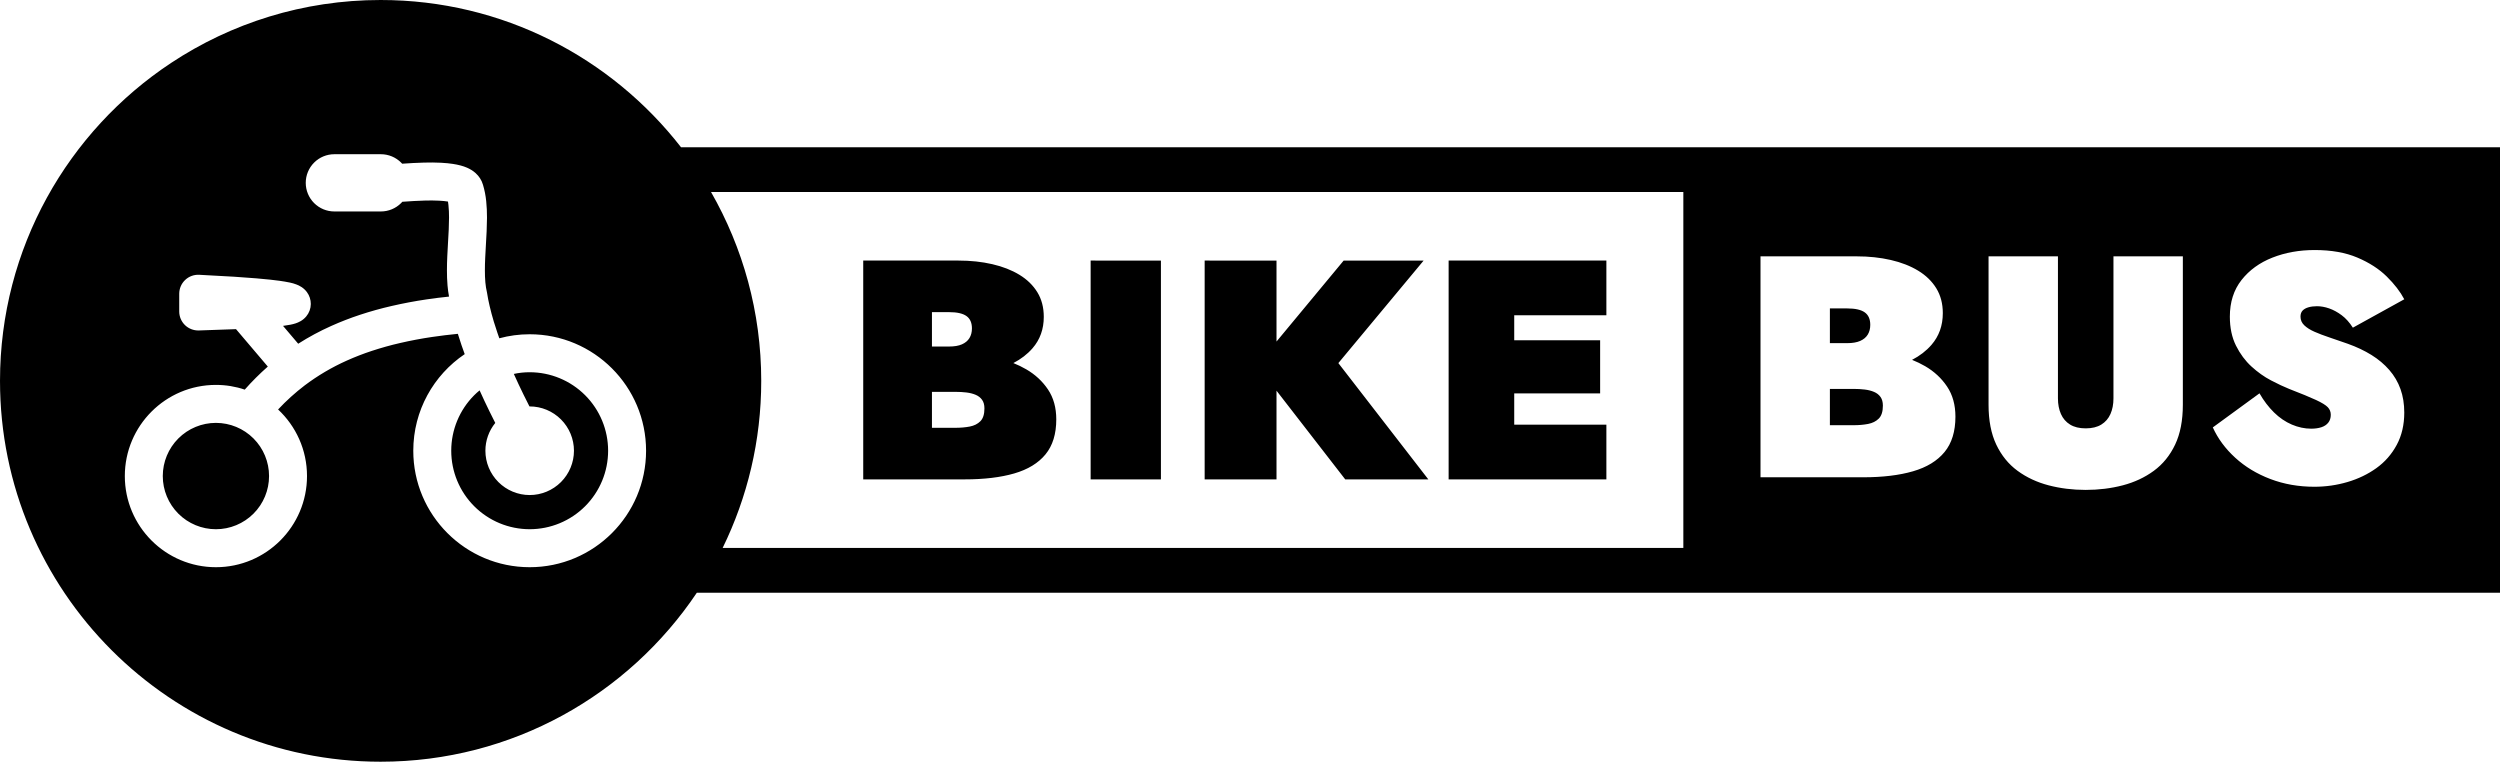
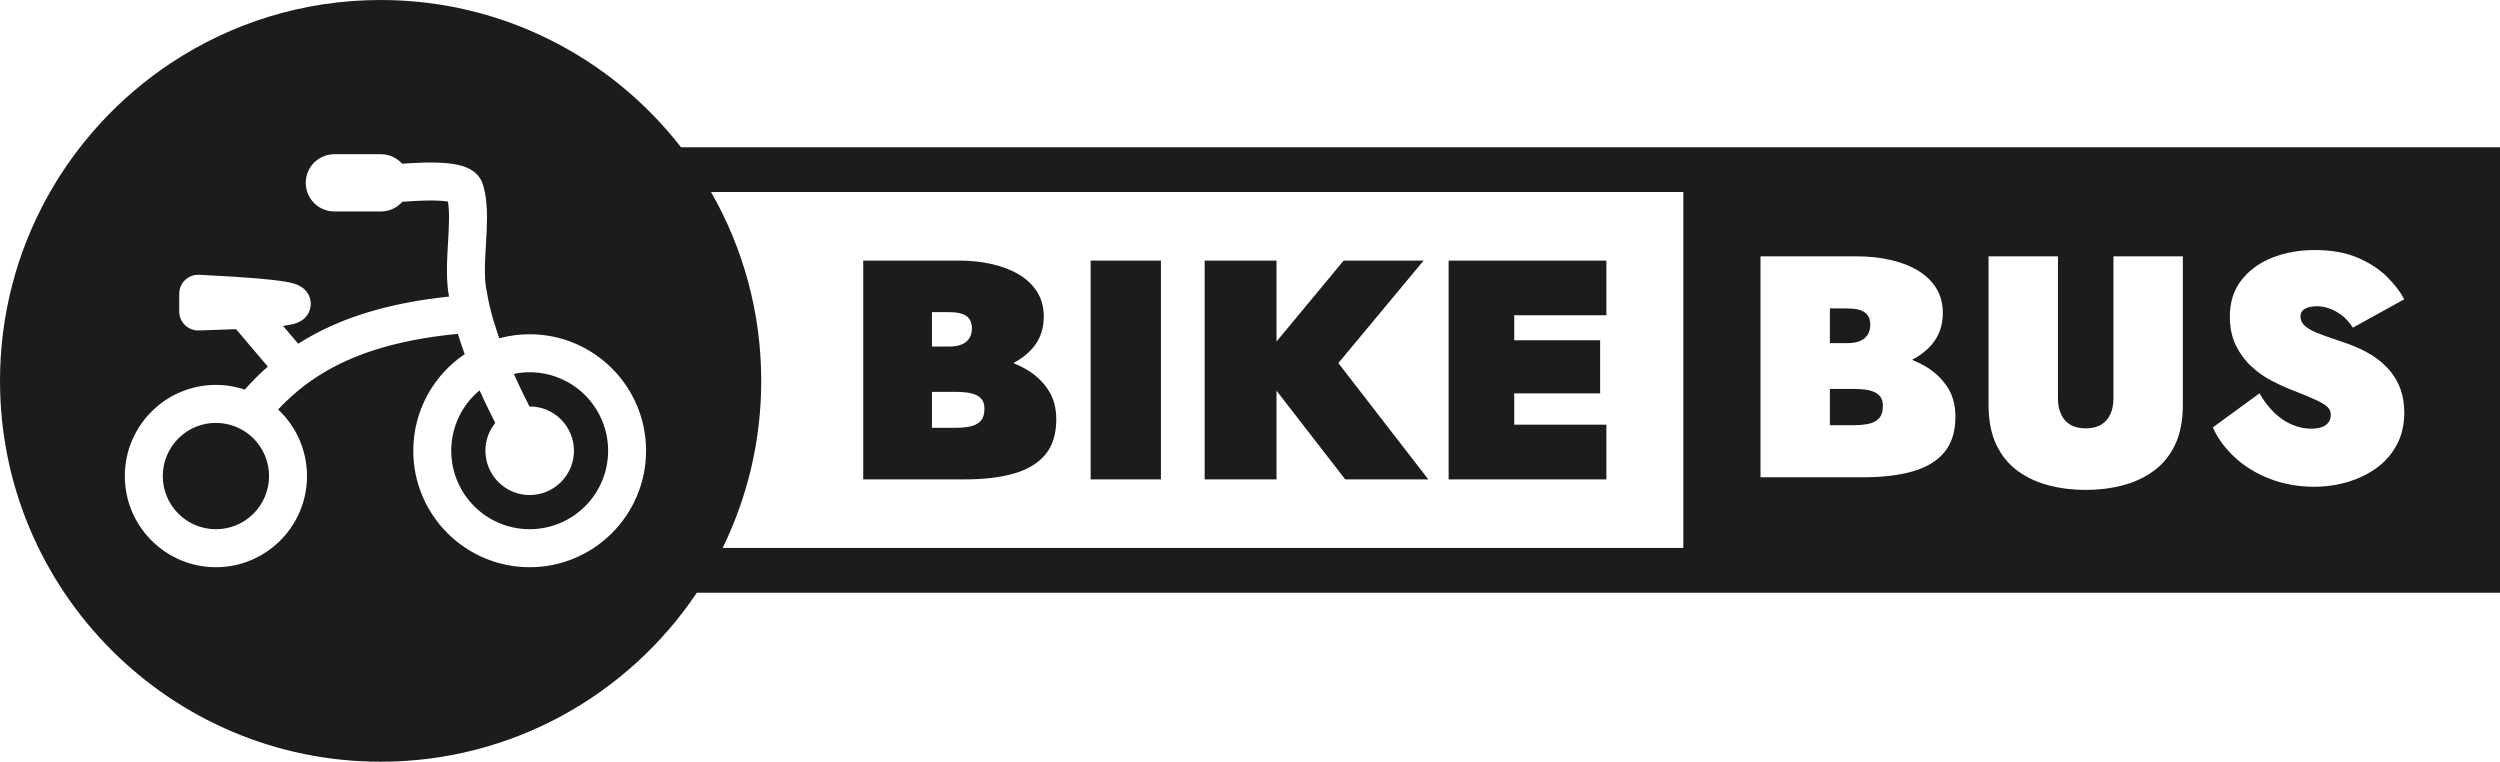
- <svg xmlns="http://www.w3.org/2000/svg" style="isolation:isolate" viewBox="-1023.42 -1503.62 2902.68 884.41">
-   <path fill="#1C1C1C000" d="M589.236-.002c-119.824 0-231.34 35.87-324.406 97.45C105.313 202.997.006 384.092.006 589.604c0 325.414 264.025 589.608 589.23 589.608 203.928 0 383.765-103.913 489.56-261.639h2791.446V227.932H1054.275C946.421 89.324 778.222-.002 589.236-.002M517.623 238.74h72a44.3 44.3 0 0 1 31.338 12.975 55 55 0 0 1 1.639 1.717 776 776 0 0 1 33.537-1.717 333 333 0 0 1 26.558.234c3.368.196 6.697.432 10.067.746 2.82.274 5.642.626 8.422 1.057 3.996.588 7.951 1.413 11.869 2.432a69 69 0 0 1 10.029 3.449 55 55 0 0 1 6.738 3.527 43.3 43.3 0 0 1 6.463 4.82c2.626 2.391 4.936 5.057 6.856 8.036a37.8 37.8 0 0 1 4.582 10.074c2.468 8.27 4.113 16.737 4.974 25.322a243 243 0 0 1 1.215 25.635 538 538 0 0 1-.549 21.049c-.313 6.937-.704 13.914-1.136 20.851-.431 6.82-.783 13.643-1.096 20.463-.313 6.39-.47 12.777-.47 19.205a206 206 0 0 0 .704 18.385 112 112 0 0 0 2.586 16.07c1.058 6.938 2.43 13.798 4.035 20.618a396 396 0 0 0 6.424 24.066 434 434 0 0 0 5.64 17.484c.965 2.827 1.95 5.646 2.944 8.465 14.98-4.073 30.742-6.232 47.002-6.232 99.45 0 180.192 80.794 180.192 180.308s-80.741 180.307-180.192 180.307c-99.45 0-180.193-80.793-180.193-180.307 0-62.246 31.591-117.17 79.611-149.547a717 717 0 0 1-4.947-13.906c-1.999-5.824-3.873-11.68-5.672-17.539a844 844 0 0 0-39.926 4.879c-16.57 2.43-33.06 5.564-49.394 9.328-14.808 3.37-29.419 7.488-43.873 12.23a401 401 0 0 0-38.82 15.051 336.6 336.6 0 0 0-65.026 38.336c-14.765 11.276-28.58 23.736-41.246 37.307 27.552 25.741 44.771 62.404 44.771 103.059 0 77.88-63.19 141.109-141.021 141.109s-141.018-63.23-141.018-141.11 63.187-141.11 141.018-141.11c15.604 0 30.62 2.54 44.62 7.31a400 400 0 0 1 35.72-35.67l-49.23-57.957a4890 4890 0 0 1-57.706 2.043c-7.913.196-15.63-2.784-21.31-8.31a29.42 29.42 0 0 1-8.891-21.089v-27.437c0-8.036 3.289-15.757 9.125-21.283 5.797-5.567 13.672-8.469 21.664-8.077 18.019.863 35.96 1.884 53.94 2.981 11.477.705 22.954 1.568 34.431 2.508 7.325.628 14.65 1.294 21.936 2.078q7.227.764 14.455 1.762a264 264 0 0 1 15.746 2.707c3.408.705 6.739 1.645 9.951 2.898 1.332.47 2.586 1.021 3.84 1.61a37 37 0 0 1 4.387 2.507 33.1 33.1 0 0 1 8.226 7.8 30.73 30.73 0 0 1 5.992 18.384 30.2 30.2 0 0 1-7.09 19.246 32.2 32.2 0 0 1-8.539 7.21c-1.372.825-2.82 1.53-4.308 2.157-1.254.51-2.47.98-3.723 1.412a68 68 0 0 1-7.834 1.998 268 268 0 0 1-11.047 1.764l-.457.059 23.492 27.656a394 394 0 0 1 51.12-27.518c14.533-6.506 29.339-12.27 44.459-17.248a545 545 0 0 1 49.082-13.68 683 683 0 0 1 54.02-10.189c11.576-1.701 23.18-3.175 34.81-4.35a169 169 0 0 1-2.338-17.289c-.627-7.8-.94-15.64-.9-23.44 0-7.29.195-14.541.548-21.792.314-7.095.706-14.19 1.137-21.285.392-6.664.783-13.327 1.098-20.03.273-6.193.43-12.386.468-18.54q.06-9.819-.94-19.52a58 58 0 0 0-.706-5.213c-.352-.039-.743-.118-1.135-.158a78 78 0 0 0-5.172-.664c-2.506-.236-4.974-.394-7.48-.551a269 269 0 0 0-21.742-.195 755 755 0 0 0-35.135 1.906 40 40 0 0 1-1.881 2.014 44.3 44.3 0 0 1-31.338 12.974h-72a44.3 44.3 0 0 1-31.336-12.974 44.36 44.36 0 0 1-12.967-31.358 44.34 44.34 0 0 1 12.967-31.318 44.3 44.3 0 0 1 31.336-12.975m583.102 58.475h1505.244V848.29H1118.705c38.23-78.127 59.76-165.898 59.76-258.686 0-106.405-28.373-206.172-77.74-292.39m2482.646 89.863q38.575 0 66.164 11.727 27.59 11.726 45.412 29.318 17.824 17.59 27.102 35.18l-79.594 43.976q-7.813-12.217-17.334-19.302t-19.287-10.504q-9.767-3.42-19.045-3.42-7.325-.001-13.184 1.709-5.86 1.71-9.035 5.13-3.173 3.42-3.174 9.286 0 7.817 5.862 13.435 5.859 5.619 15.869 10.018 10.011 4.397 23.195 8.795t28.32 9.771q20.51 7.33 36.624 17.348 16.115 10.015 27.59 23.209 11.475 13.192 17.333 29.56 5.86 16.369 5.86 36.403 0 28.34-11.719 50.082-11.719 21.745-31.496 35.914t-44.68 21.5q-24.903 7.328-51.271 7.328-36.623 0-68.12-11.973-31.495-11.97-54.445-32.98t-34.67-46.906l72.27-52.772q9.767 17.102 22.463 29.563 12.695 12.457 27.588 18.81t30.031 6.354q8.79 0 15.625-2.2t10.742-7.085 3.908-12.215q0-6.84-4.638-11.727-4.64-4.886-18.313-11.24-13.671-6.352-41.506-17.102-12.207-4.885-28.076-13.191-15.871-8.306-30.277-21.5-14.404-13.192-23.926-32.248t-9.521-44.951q0-33.715 18.066-56.68 18.068-22.966 47.856-34.693 29.786-11.727 65.431-11.727m-857.95 9.774h148.933q28.32-.001 52.736 5.617 24.415 5.62 42.484 16.613 18.067 10.995 28.076 27.363 10.01 16.37 10.01 38.356 0 28.83-17.578 49.107c-8.038 9.273-18.08 16.974-30.023 23.182 7.034 2.818 13.81 6.048 20.257 9.799q20.997 12.216 33.938 31.517 12.938 19.3 12.937 46.662 0 34.203-16.845 54.725-16.847 20.521-48.83 29.807-31.984 9.283-77.397 9.283h-158.697zm353.044 0h107.428v219.877q0 13.68 4.638 24.185 4.64 10.505 14.16 16.37 9.523 5.862 24.172 5.862 14.648 0 24.17-5.863t14.162-16.369 4.639-24.185V396.852h107.426V626.5q0 36.647-11.963 61.81-11.963 25.165-32.961 40.555-20.997 15.392-48.098 22.477-27.1 7.083-57.375 7.084-30.276 0-57.377-7.084-27.101-7.085-48.097-22.477-20.997-15.39-32.961-40.554t-11.963-61.811zm-1742.11 6.533v338.734h157.168q44.976.001 76.65-9.193 31.678-9.195 48.362-29.52t16.684-54.197q0-27.099-12.817-46.21-12.814-19.116-33.609-31.214c-6.378-3.71-13.061-6.938-20.02-9.726 11.811-6.144 21.74-13.765 29.692-22.938q17.41-20.082 17.41-48.63 0-21.778-9.914-37.989t-27.807-27.098-42.072-16.453-52.229-5.566zm352.06 0v338.734h108.808V403.385zm176.51 0v338.734h111.23V604.814l106.39 137.305h128.637l-139.276-180.012 132.02-158.722h-123.799l-103.973 125.37v-125.37zm377.69 0v338.734h244.215v-84.683h-142.66v-48.391h132.988V526.78H2344.17v-38.713h142.66v-84.683zm590.233 74.088v53.748h26.855q12.209 0 20.022-3.42t11.718-9.774q3.908-6.351 3.909-15.146 0-13.194-8.547-19.3-8.546-6.109-27.102-6.108zm-1390.102 5.757h26.6q18.375 0 26.838 6.05 8.463 6.047 8.464 19.113 0 8.71-3.869 15.002-3.87 6.29-11.607 9.677-7.737 3.389-19.826 3.389h-26.6zm-622.752 93.03c-8.31 0-16.536.855-24.535 2.605a958 958 0 0 0 15.133 32.242 1385 1385 0 0 0 9.049 18.077h.353c18.176 0 35.607 7.252 48.455 20.109a68.6 68.6 0 0 1 20.096 48.486 68.62 68.62 0 0 1-20.096 48.487c-12.848 12.856-30.279 20.107-48.455 20.107s-35.608-7.251-48.457-20.107c-12.848-12.858-20.094-30.3-20.094-48.487a68.24 68.24 0 0 1 15.268-43.037v-.006a1694 1694 0 0 1-8.844-17.681 1025 1025 0 0 1-15.373-32.703c-2.93 2.308-5.702 4.837-8.365 7.5a121.6 121.6 0 0 0-35.568 85.92 121.6 121.6 0 0 0 35.568 85.92 121.44 121.44 0 0 0 85.865 35.591 121.44 121.44 0 0 0 85.865-35.592 121.6 121.6 0 0 0 35.569-85.92c0-32.22-12.809-63.145-35.569-85.92a121.44 121.44 0 0 0-85.865-35.591m2012.854 25.808v56.192h36.623q12.207 0 22.46-1.953 10.256-1.955 16.604-8.307t6.348-20.033q0-8.307-3.662-13.438-3.662-5.13-10.01-7.816-6.349-2.689-14.406-3.666-8.058-.979-17.334-.979zm-1390.102 4.559h36.272q9.187 0 17.166.967t14.267 3.629q6.286 2.662 9.912 7.742 3.627 5.081 3.627 13.308 0 13.55-6.287 19.84-6.286 6.29-16.441 8.227-10.155 1.935-22.244 1.935h-36.272zM334.258 654.662a82.22 82.22 0 0 0-58.17 24.106 82.33 82.33 0 0 0-24.09 58.209 82.32 82.32 0 0 0 24.09 58.207 82.22 82.22 0 0 0 58.17 24.105 82.22 82.22 0 0 0 58.172-24.105 82.32 82.32 0 0 0 24.09-58.207 82.32 82.32 0 0 0-24.09-58.21 82.22 82.22 0 0 0-58.172-24.105" style="stroke-width:1.333" transform="matrix(.75 0 0 .75 -1023.42 -1503.62)" />
+ <svg xmlns="http://www.w3.org/2000/svg" fill="#1C1C1C" style="isolation:isolate" viewBox="-1023.42 -1503.62 2902.68 884.41">
+   <path d="M-581.493-1503.621c-89.868 0-173.505 26.901-243.304 73.086-119.638 79.163-198.619 214.985-198.619 369.12 0 244.06 198.02 442.205 441.923 442.205 152.946 0 287.824-77.935 367.17-196.23h2093.585v-517.231H-232.713c-80.891-103.956-207.04-170.95-348.78-170.95m-53.71 179.056h54a33.23 33.23 0 0 1 23.504 9.731q.629.632 1.229 1.288a582 582 0 0 1 25.153-1.288c6.64-.206 13.307-.147 19.918.176 2.526.147 5.023.323 7.55.56 2.115.204 4.232.469 6.317.792a84 84 0 0 1 8.902 1.824 51.6 51.6 0 0 1 7.522 2.587 41 41 0 0 1 5.053 2.645 32.5 32.5 0 0 1 4.847 3.615c1.97 1.793 3.702 3.793 5.142 6.027a28.4 28.4 0 0 1 3.437 7.555 102 102 0 0 1 3.73 18.992c.646 6.38.94 12.788.912 19.226a404 404 0 0 1-.412 15.787 920 920 0 0 1-.853 15.638 896 896 0 0 0-.821 15.348 294 294 0 0 0-.353 14.403c-.03 4.615.146 9.202.528 13.789.353 4.056 1 8.084 1.94 12.053.793 5.203 1.822 10.348 3.026 15.463a297 297 0 0 0 4.818 18.05 325 325 0 0 0 4.23 13.113c.724 2.12 1.463 4.234 2.208 6.348 11.235-3.055 23.057-4.674 35.252-4.674 74.588 0 135.143 60.595 135.143 135.231s-60.555 135.23-135.143 135.23-135.145-60.595-135.145-135.23c0-46.685 23.693-87.877 59.708-112.16a538 538 0 0 1-3.71-10.43 423 423 0 0 1-4.254-13.154 633 633 0 0 0-29.945 3.66 467 467 0 0 0-37.046 6.996c-11.106 2.528-22.063 5.615-32.904 9.172a301 301 0 0 0-29.116 11.289 252.5 252.5 0 0 0-48.769 28.751c-11.074 8.457-21.434 17.802-30.934 27.98 20.664 19.306 33.578 46.803 33.578 77.294 0 58.41-47.392 105.832-105.766 105.832-58.373 0-105.763-47.422-105.763-105.832s47.39-105.833 105.763-105.833c11.703 0 22.965 1.906 33.466 5.483a300 300 0 0 1 26.79-26.753l-36.924-43.467a3668 3668 0 0 1-43.278 1.532c-5.935.147-11.723-2.088-15.983-6.233a22.06 22.06 0 0 1-6.668-15.816v-20.578c0-6.027 2.466-11.818 6.843-15.963 4.348-4.175 10.255-6.35 16.249-6.057 13.514.647 26.97 1.413 40.454 2.236 8.608.529 17.216 1.176 25.824 1.88 5.494.472 10.987.971 16.451 1.56q5.421.572 10.842 1.32 5.949.84 11.81 2.03c2.555.53 5.054 1.235 7.463 2.175.999.353 1.94.766 2.88 1.207a28 28 0 0 1 3.29 1.88 24.9 24.9 0 0 1 6.17 5.85 23.05 23.05 0 0 1 4.494 13.788 22.66 22.66 0 0 1-5.318 14.435 24.1 24.1 0 0 1-6.404 5.408 25.4 25.4 0 0 1-3.231 1.617 54 54 0 0 1-2.792 1.06 51 51 0 0 1-5.876 1.498q-4.141.75-8.285 1.322l-.343.044 17.62 20.743a295.6 295.6 0 0 1 38.339-20.639 347 347 0 0 1 33.344-12.936 409 409 0 0 1 36.811-10.26 512 512 0 0 1 40.515-7.641c8.683-1.276 17.386-2.382 26.108-3.263a127 127 0 0 1-1.753-12.966c-.47-5.85-.706-11.73-.676-17.58 0-5.468.147-10.907.412-16.345.235-5.32.53-10.643.852-15.964.294-4.998.588-9.995.824-15.022.205-4.645.322-9.29.351-13.905q.045-7.364-.704-14.64a43 43 0 0 0-.53-3.91c-.265-.029-.558-.088-.852-.118a58 58 0 0 0-3.879-.498c-1.88-.177-3.73-.295-5.61-.413a202 202 0 0 0-16.307-.147c-8.8.273-17.577.748-26.35 1.43a30 30 0 0 1-1.411 1.51 33.23 33.23 0 0 1-23.504 9.73h-54a33.23 33.23 0 0 1-23.502-9.73 33.27 33.27 0 0 1-9.725-23.518c0-8.79 3.496-17.257 9.725-23.489a33.23 33.23 0 0 1 23.502-9.73m437.326 43.856H931.057v413.307H-184.391c28.672-58.595 44.82-124.423 44.82-194.014 0-79.804-21.28-154.63-58.306-219.293m1861.985 67.398q28.932 0 49.623 8.795 20.692 8.795 34.06 21.988 13.367 13.193 20.326 26.385l-59.696 32.982q-5.86-9.162-13-14.477-7.142-5.312-14.466-7.878-7.325-2.565-14.283-2.564-5.495 0-9.888 1.281-4.395 1.283-6.776 3.848-2.38 2.566-2.38 6.964 0 5.863 4.395 10.077 4.395 4.215 11.902 7.513 7.509 3.299 17.397 6.596a1172 1172 0 0 1 21.24 7.329q15.382 5.498 27.467 13.01 12.086 7.513 20.693 17.407 8.605 9.894 13 22.17 4.395 12.278 4.395 27.303 0 21.255-8.79 37.561-8.79 16.308-23.621 26.936-14.834 10.628-33.51 16.125-18.678 5.496-38.454 5.496-27.466 0-51.09-8.98-23.621-8.977-40.833-24.735-17.214-15.758-26.003-35.18l54.203-39.578q7.325 12.825 16.847 22.171 9.521 9.344 20.69 14.108t22.524 4.766q6.591 0 11.719-1.65t8.056-5.314q2.931-3.665 2.932-9.161 0-5.13-3.48-8.795t-13.734-8.43-31.13-12.827q-9.155-3.663-21.056-9.893-11.905-6.231-22.708-16.125t-17.945-24.186q-7.14-14.292-7.14-33.714 0-25.285 13.549-42.51 13.551-17.224 35.892-26.02 22.339-8.794 49.073-8.794m-643.462 7.33h111.7q21.24-.001 39.551 4.213 18.313 4.215 31.864 12.46 13.549 8.246 21.057 20.522 7.506 12.277 7.507 28.767 0 21.621-13.184 36.83c-6.028 6.955-13.559 12.73-22.517 17.386 5.276 2.114 10.358 4.536 15.193 7.35q15.747 9.163 25.453 23.638 9.704 14.475 9.704 34.996 0 25.652-12.635 41.044t-36.622 22.355-58.048 6.962h-119.023zm264.783 0h80.57v164.907q0 10.261 3.48 18.14 3.478 7.878 10.62 12.276t18.128 4.398 18.128-4.398 10.621-12.276 3.48-18.14v-164.907h80.569v172.236q0 27.485-8.972 46.358-8.973 18.873-24.721 30.416-15.748 11.544-36.073 16.857t-43.032 5.313-43.032-5.313-36.073-16.857-24.721-30.416-8.972-46.358zm-1306.582 4.9v254.05H96.723q33.731.001 57.487-6.895 23.758-6.895 36.271-22.14 12.513-15.241 12.513-40.647 0-20.325-9.612-34.658-9.612-14.337-25.207-23.41c-4.784-2.783-9.796-5.203-15.015-7.295 8.858-4.608 16.305-10.324 22.269-17.203q13.056-15.062 13.057-36.473 0-16.332-7.435-28.492-7.436-12.157-20.855-20.323t-31.554-12.34-39.172-4.174zm264.044 0v254.05h81.606v-254.05zm132.383 0v254.05h83.422v-102.978l79.793 102.978h96.477L530.51-1082.039l99.014-119.042h-92.849l-77.98 94.028v-94.028zm283.267 0v254.05h183.162v-63.512H734.707v-36.293h99.742v-61.698h-99.742v-29.035h106.996v-63.512H658.54m442.675 55.565v40.312h20.141q9.157 0 15.016-2.565t8.79-7.33 2.93-11.36q0-9.895-6.41-14.476-6.409-4.58-20.326-4.58zM58.64-1141.197h19.95q13.78 0 20.128 4.536 6.348 4.537 6.348 14.335 0 6.534-2.902 11.252-2.901 4.718-8.705 7.258-5.803 2.541-14.87 2.542H58.64zm-467.064 69.772c-6.233 0-12.403.64-18.402 1.954a719 719 0 0 0 11.35 24.182q3.344 6.803 6.786 13.557h.266a51.4 51.4 0 0 1 36.34 15.082 51.46 51.46 0 0 1 15.073 36.364 51.46 51.46 0 0 1-15.072 36.365 51.4 51.4 0 0 1-36.341 15.08 51.4 51.4 0 0 1-36.343-15.08 51.47 51.47 0 0 1-15.07-36.365 51.18 51.18 0 0 1 11.45-32.277v-.005a1270 1270 0 0 1-6.633-13.261 768 768 0 0 1-11.53-24.527c-2.196 1.73-4.276 3.628-6.273 5.625a91.2 91.2 0 0 0-26.677 64.44 91.2 91.2 0 0 0 26.677 64.44 91.08 91.08 0 0 0 64.399 26.693 91.08 91.08 0 0 0 64.399-26.693 91.2 91.2 0 0 0 26.676-64.44 91.2 91.2 0 0 0-26.676-64.44 91.08 91.08 0 0 0-64.4-26.694m1509.64 19.356v42.144h27.467q9.157 0 16.846-1.465 7.69-1.466 12.452-6.23t4.761-15.025q0-6.23-2.746-10.078t-7.508-5.862q-4.762-2.016-10.804-2.75-6.044-.734-13.001-.734zm-1042.576 3.42h27.203q6.89 0 12.875.724 5.985.726 10.7 2.722 4.715 1.997 7.434 5.807t2.72 9.981q0 10.162-4.715 14.88t-12.33 6.17q-7.618 1.451-16.684 1.452H58.64zm-831.367 36.026a61.66 61.66 0 0 0-43.627 18.079 61.75 61.75 0 0 0-18.067 43.656 61.74 61.74 0 0 0 18.067 43.656 61.66 61.66 0 0 0 43.627 18.079 61.66 61.66 0 0 0 43.63-18.08 61.74 61.74 0 0 0 18.067-43.655 61.74 61.74 0 0 0-18.068-43.656 61.66 61.66 0 0 0-43.629-18.08" fill="#1C1C1C" />
</svg>
